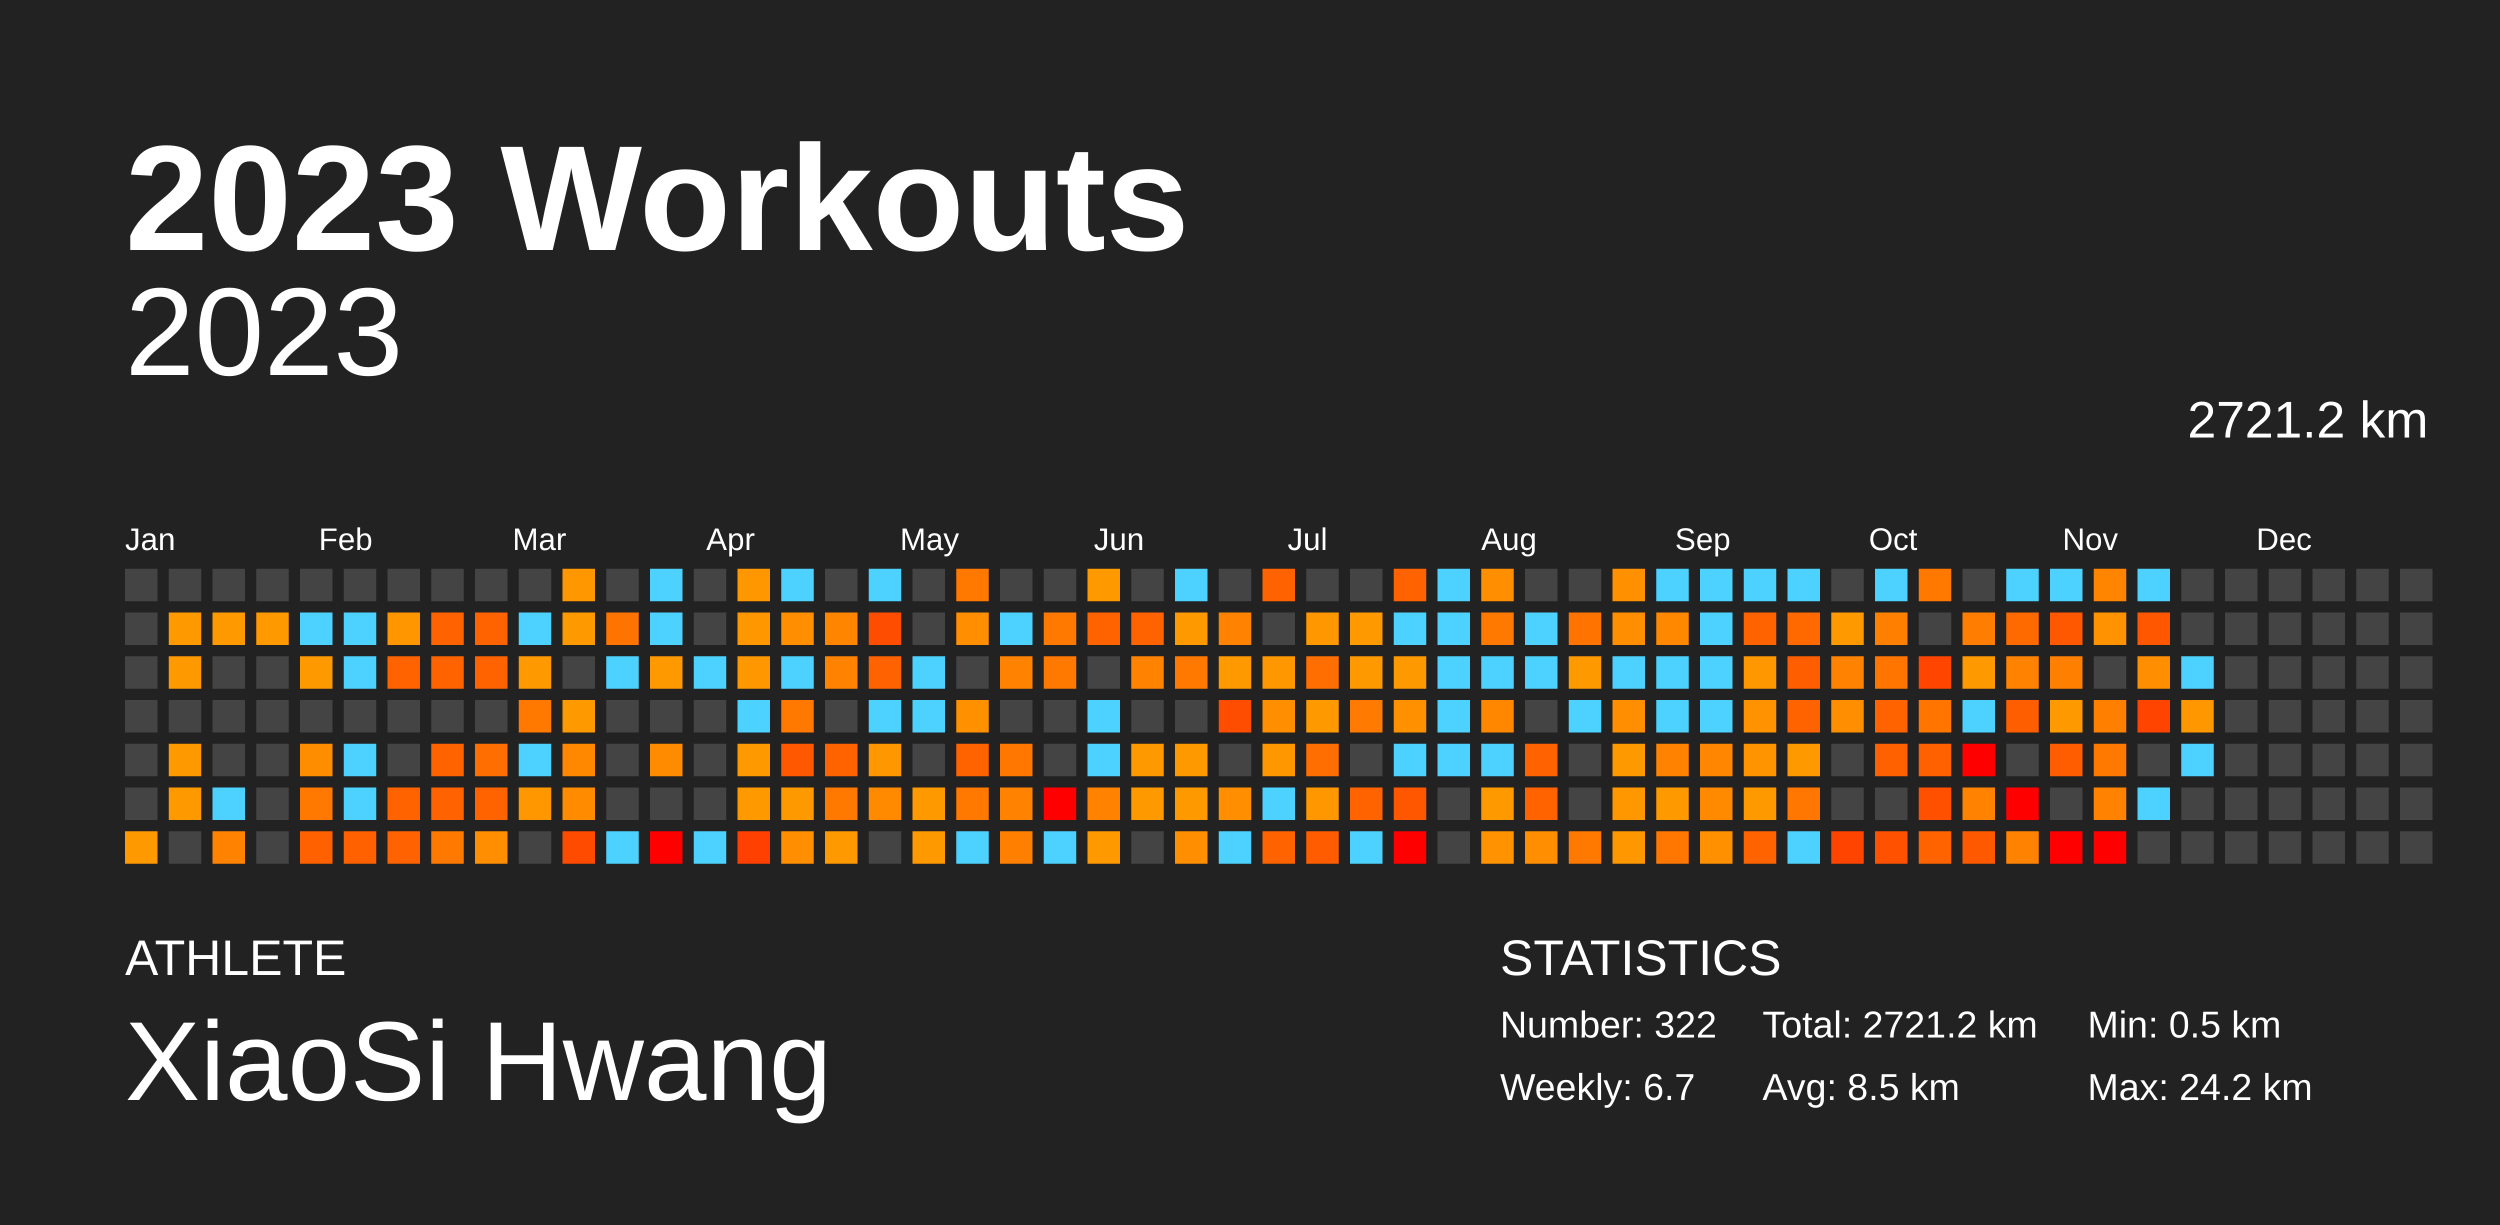
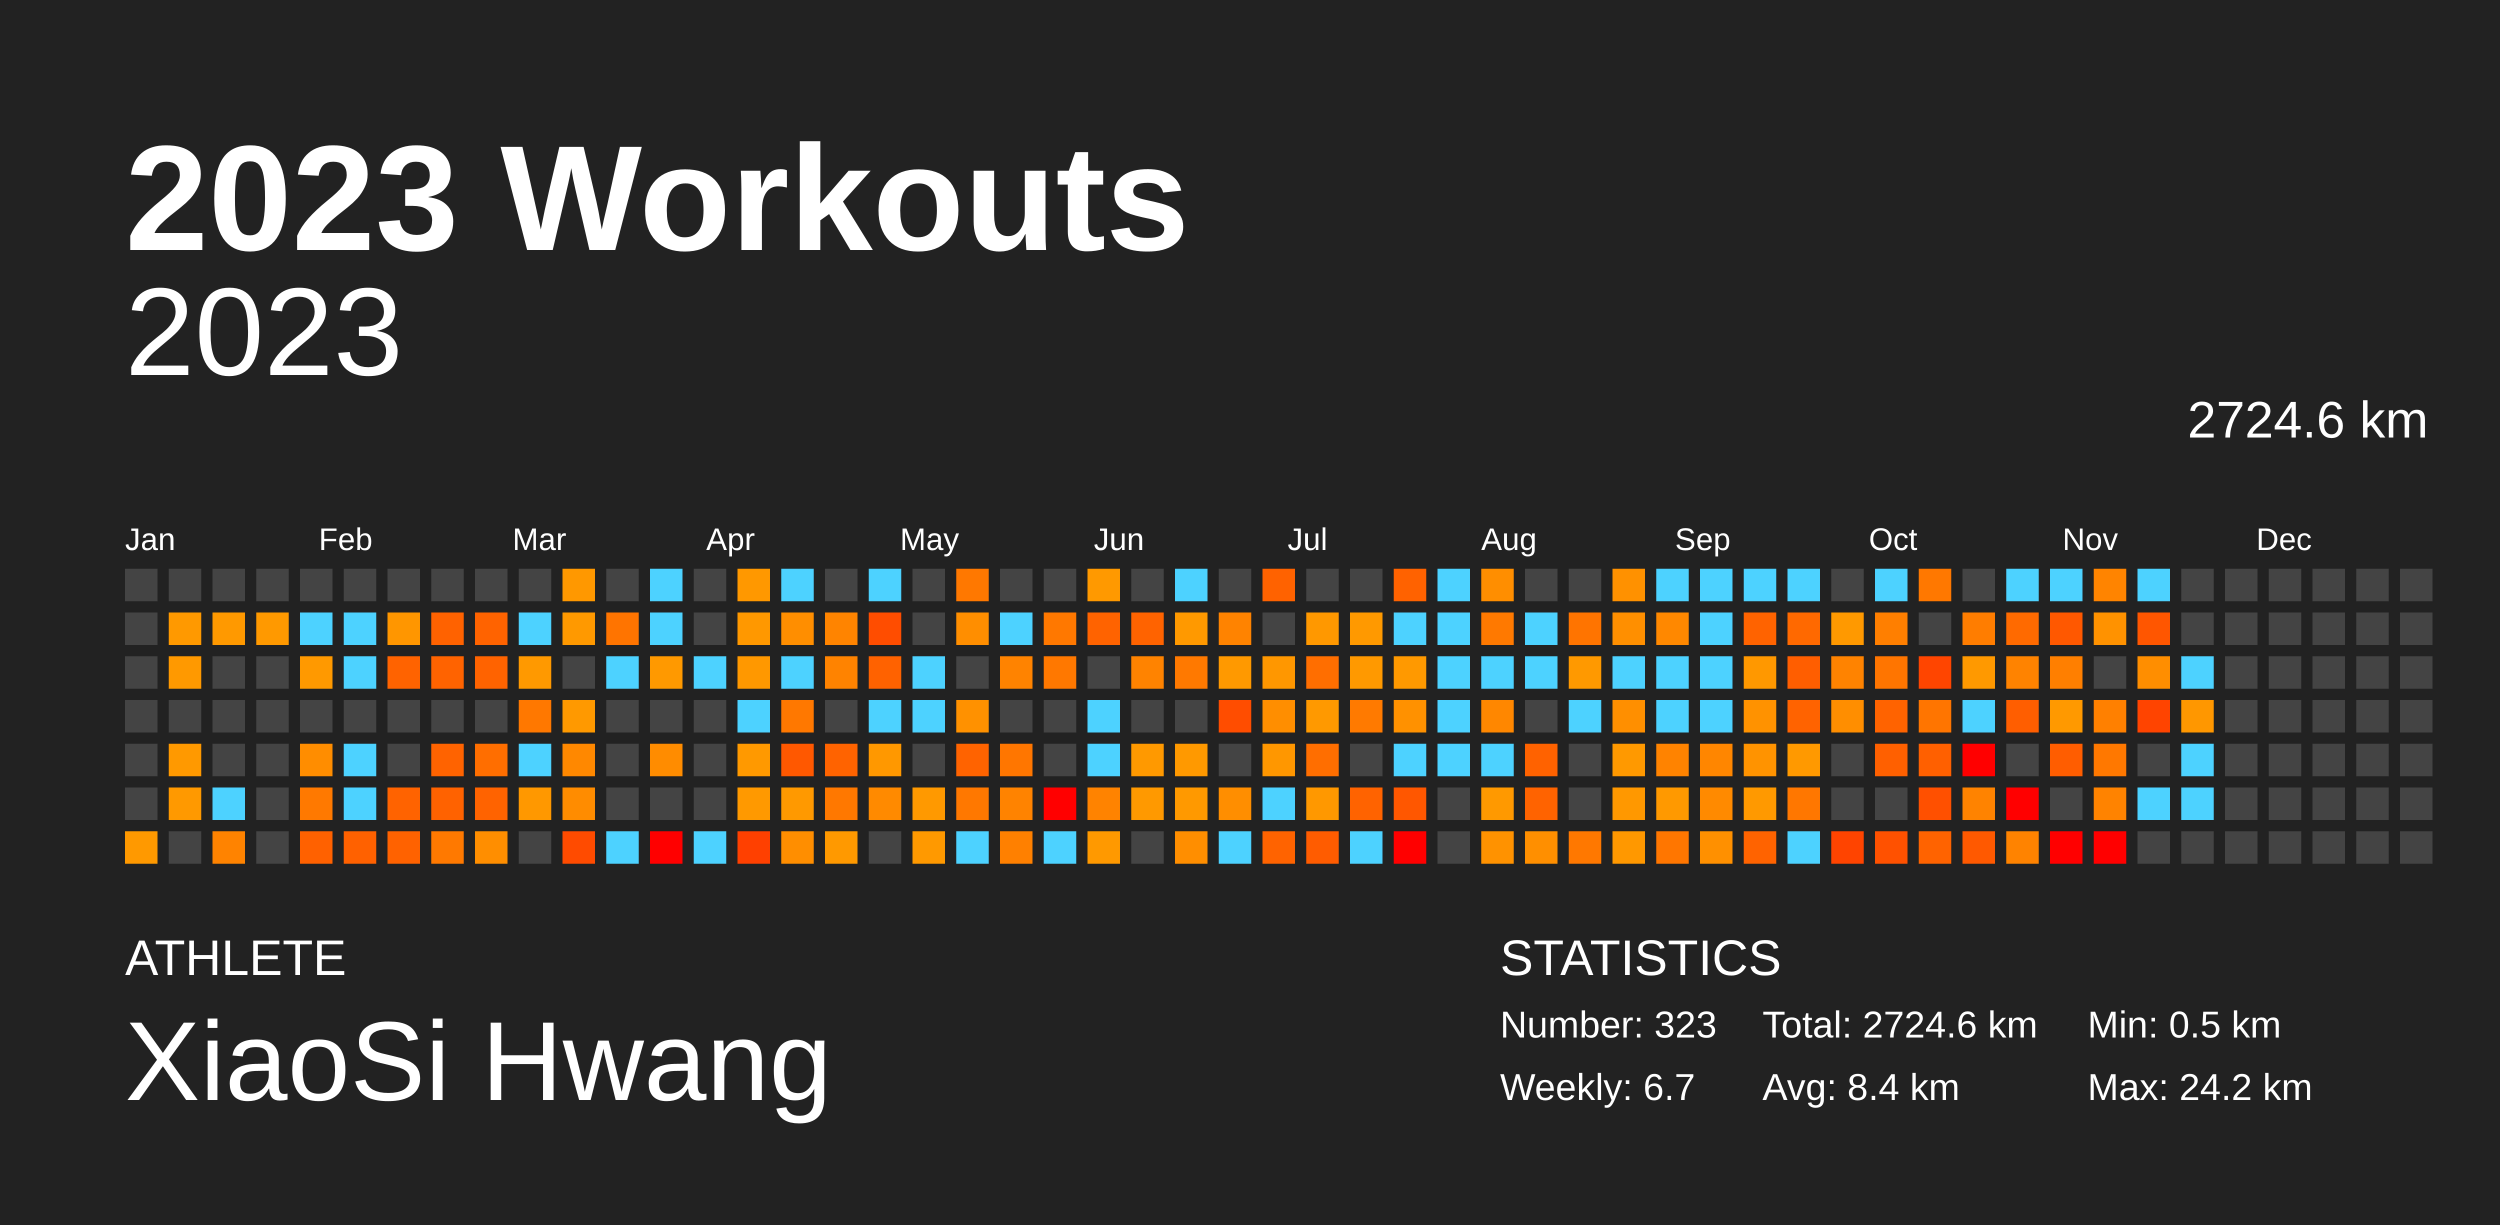
<svg xmlns="http://www.w3.org/2000/svg" baseProfile="full" height="98mm" version="1.1" viewBox="0,0,200,98" width="200mm">
  <defs />
  <rect fill="#222222" height="98" width="200" x="0" y="0" />
  <text fill="#FFFFFF" style="font-size:12px; font-family:Arial; font-weight:bold;" x="10" y="20">2023 Workouts</text>
  <text fill="#FFFFFF" style="font-size:4px; font-family:Arial" x="10" y="78">ATHLETE</text>
  <text fill="#FFFFFF" style="font-size:9px; font-family:Arial" x="10" y="88">XiaoSi Hwang</text>
  <text fill="#FFFFFF" style="font-size:4px; font-family:Arial" x="120" y="78">STATISTICS</text>
-   <text fill="#FFFFFF" style="font-size:3px; font-family:Arial" x="120" y="83">Number: 322</text>
+   <text fill="#FFFFFF" style="font-size:3px; font-family:Arial" x="120" y="83">Number: 323</text>
  <text fill="#FFFFFF" style="font-size:3px; font-family:Arial" x="120" y="88">Weekly: 6.7</text>
-   <text fill="#FFFFFF" style="font-size:3px; font-family:Arial" x="141" y="83">Total: 2721.2 km</text>
-   <text fill="#FFFFFF" style="font-size:3px; font-family:Arial" x="141" y="88">Avg: 8.5 km</text>
+   <text fill="#FFFFFF" style="font-size:3px; font-family:Arial" x="141" y="83">Total: 2724.6 km</text>
+   <text fill="#FFFFFF" style="font-size:3px; font-family:Arial" x="141" y="88">Avg: 8.4 km</text>
  <text fill="#FFFFFF" style="font-size:3px; font-family:Arial" x="167" y="83">Min: 0.5 km</text>
  <text fill="#FFFFFF" style="font-size:3px; font-family:Arial" x="167" y="88">Max: 24.2 km</text>
  <text alignment-baseline="hanging" fill="#FFFFFF" style="font-size:10.0px; font-family:Arial;" x="10" y="30">2023</text>
-   <text alignment-baseline="hanging" fill="#FFFFFF" style="font-size:4.125px; font-family:Arial;" x="175" y="35">2721.2 km</text>
+   <text alignment-baseline="hanging" fill="#FFFFFF" style="font-size:4.125px; font-family:Arial;" x="175" y="35">2724.6 km</text>
  <text fill="#FFFFFF" style="font-size:2.5px; font-family:Arial" x="10.0" y="44">Jan</text>
  <text fill="#FFFFFF" style="font-size:2.5px; font-family:Arial" x="25.5" y="44">Feb</text>
  <text fill="#FFFFFF" style="font-size:2.5px; font-family:Arial" x="41.0" y="44">Mar</text>
  <text fill="#FFFFFF" style="font-size:2.5px; font-family:Arial" x="56.5" y="44">Apr</text>
  <text fill="#FFFFFF" style="font-size:2.5px; font-family:Arial" x="72.0" y="44">May</text>
  <text fill="#FFFFFF" style="font-size:2.5px; font-family:Arial" x="87.5" y="44">Jun</text>
  <text fill="#FFFFFF" style="font-size:2.5px; font-family:Arial" x="103.0" y="44">Jul</text>
  <text fill="#FFFFFF" style="font-size:2.5px; font-family:Arial" x="118.5" y="44">Aug</text>
  <text fill="#FFFFFF" style="font-size:2.5px; font-family:Arial" x="134.0" y="44">Sep</text>
  <text fill="#FFFFFF" style="font-size:2.5px; font-family:Arial" x="149.5" y="44">Oct</text>
  <text fill="#FFFFFF" style="font-size:2.5px; font-family:Arial" x="165.0" y="44">Nov</text>
  <text fill="#FFFFFF" style="font-size:2.5px; font-family:Arial" x="180.5" y="44">Dec</text>
  <rect fill="#444444" height="2.6" width="2.6" x="10.0" y="45.5" />
  <rect fill="#444444" height="2.6" width="2.6" x="10.0" y="49.0" />
  <rect fill="#444444" height="2.6" width="2.6" x="10.0" y="52.5" />
  <rect fill="#444444" height="2.6" width="2.6" x="10.0" y="56.0" />
  <rect fill="#444444" height="2.6" width="2.6" x="10.0" y="59.5" />
  <rect fill="#444444" height="2.6" width="2.6" x="10.0" y="63.0" />
  <rect fill="#ff9900" height="2.6" width="2.6" x="10.0" y="66.5" />
  <rect fill="#444444" height="2.6" width="2.6" x="13.5" y="45.5" />
  <rect fill="#ff9900" height="2.6" width="2.6" x="13.5" y="49.0" />
  <rect fill="#ff9900" height="2.6" width="2.6" x="13.5" y="52.5" />
  <rect fill="#444444" height="2.6" width="2.6" x="13.5" y="56.0" />
  <rect fill="#ff9900" height="2.6" width="2.6" x="13.5" y="59.5" />
  <rect fill="#ff9900" height="2.6" width="2.6" x="13.5" y="63.0" />
  <rect fill="#444444" height="2.6" width="2.6" x="13.5" y="66.5" />
  <rect fill="#444444" height="2.6" width="2.6" x="17.0" y="45.5" />
  <rect fill="#ff9900" height="2.6" width="2.6" x="17.0" y="49.0" />
  <rect fill="#444444" height="2.6" width="2.6" x="17.0" y="52.5" />
  <rect fill="#444444" height="2.6" width="2.6" x="17.0" y="56.0" />
  <rect fill="#444444" height="2.6" width="2.6" x="17.0" y="59.5" />
  <rect fill="#4dd2ff" height="2.6" width="2.6" x="17.0" y="63.0" />
  <rect fill="#ff8300" height="2.6" width="2.6" x="17.0" y="66.5" />
  <rect fill="#444444" height="2.6" width="2.6" x="20.5" y="45.5" />
  <rect fill="#ff9900" height="2.6" width="2.6" x="20.5" y="49.0" />
  <rect fill="#444444" height="2.6" width="2.6" x="20.5" y="52.5" />
  <rect fill="#444444" height="2.6" width="2.6" x="20.5" y="56.0" />
  <rect fill="#444444" height="2.6" width="2.6" x="20.5" y="59.5" />
  <rect fill="#444444" height="2.6" width="2.6" x="20.5" y="63.0" />
  <rect fill="#444444" height="2.6" width="2.6" x="20.5" y="66.5" />
  <rect fill="#444444" height="2.6" width="2.6" x="24.0" y="45.5" />
  <rect fill="#4dd2ff" height="2.6" width="2.6" x="24.0" y="49.0" />
  <rect fill="#ff9900" height="2.6" width="2.6" x="24.0" y="52.5" />
  <rect fill="#444444" height="2.6" width="2.6" x="24.0" y="56.0" />
  <rect fill="#ff8d00" height="2.6" width="2.6" x="24.0" y="59.5" />
  <rect fill="#ff7900" height="2.6" width="2.6" x="24.0" y="63.0" />
  <rect fill="#ff6100" height="2.6" width="2.6" x="24.0" y="66.5" />
  <rect fill="#444444" height="2.6" width="2.6" x="27.5" y="45.5" />
  <rect fill="#4dd2ff" height="2.6" width="2.6" x="27.5" y="49.0" />
  <rect fill="#4dd2ff" height="2.6" width="2.6" x="27.5" y="52.5" />
  <rect fill="#444444" height="2.6" width="2.6" x="27.5" y="56.0" />
  <rect fill="#4dd2ff" height="2.6" width="2.6" x="27.5" y="59.5" />
  <rect fill="#4dd2ff" height="2.6" width="2.6" x="27.5" y="63.0" />
  <rect fill="#ff6100" height="2.6" width="2.6" x="27.5" y="66.5" />
  <rect fill="#444444" height="2.6" width="2.6" x="31.0" y="45.5" />
  <rect fill="#ff9600" height="2.6" width="2.6" x="31.0" y="49.0" />
  <rect fill="#ff6300" height="2.6" width="2.6" x="31.0" y="52.5" />
  <rect fill="#444444" height="2.6" width="2.6" x="31.0" y="56.0" />
  <rect fill="#444444" height="2.6" width="2.6" x="31.0" y="59.5" />
  <rect fill="#ff6300" height="2.6" width="2.6" x="31.0" y="63.0" />
  <rect fill="#ff6200" height="2.6" width="2.6" x="31.0" y="66.5" />
  <rect fill="#444444" height="2.6" width="2.6" x="34.5" y="45.5" />
  <rect fill="#ff6200" height="2.6" width="2.6" x="34.5" y="49.0" />
  <rect fill="#ff6300" height="2.6" width="2.6" x="34.5" y="52.5" />
  <rect fill="#444444" height="2.6" width="2.6" x="34.5" y="56.0" />
  <rect fill="#ff6300" height="2.6" width="2.6" x="34.5" y="59.5" />
  <rect fill="#ff6200" height="2.6" width="2.6" x="34.5" y="63.0" />
  <rect fill="#ff7900" height="2.6" width="2.6" x="34.5" y="66.5" />
  <rect fill="#444444" height="2.6" width="2.6" x="38.0" y="45.5" />
  <rect fill="#ff6300" height="2.6" width="2.6" x="38.0" y="49.0" />
  <rect fill="#ff6300" height="2.6" width="2.6" x="38.0" y="52.5" />
  <rect fill="#444444" height="2.6" width="2.6" x="38.0" y="56.0" />
  <rect fill="#ff6e00" height="2.6" width="2.6" x="38.0" y="59.5" />
  <rect fill="#ff6300" height="2.6" width="2.6" x="38.0" y="63.0" />
  <rect fill="#ff8e00" height="2.6" width="2.6" x="38.0" y="66.5" />
  <rect fill="#444444" height="2.6" width="2.6" x="41.5" y="45.5" />
  <rect fill="#4dd2ff" height="2.6" width="2.6" x="41.5" y="49.0" />
  <rect fill="#ff9900" height="2.6" width="2.6" x="41.5" y="52.5" />
  <rect fill="#ff7800" height="2.6" width="2.6" x="41.5" y="56.0" />
  <rect fill="#4dd2ff" height="2.6" width="2.6" x="41.5" y="59.5" />
  <rect fill="#ff9800" height="2.6" width="2.6" x="41.5" y="63.0" />
  <rect fill="#444444" height="2.6" width="2.6" x="41.5" y="66.5" />
  <rect fill="#ff9800" height="2.6" width="2.6" x="45.0" y="45.5" />
  <rect fill="#ff9900" height="2.6" width="2.6" x="45.0" y="49.0" />
  <rect fill="#444444" height="2.6" width="2.6" x="45.0" y="52.5" />
  <rect fill="#ff9900" height="2.6" width="2.6" x="45.0" y="56.0" />
  <rect fill="#ff8800" height="2.6" width="2.6" x="45.0" y="59.5" />
  <rect fill="#ff8c00" height="2.6" width="2.6" x="45.0" y="63.0" />
  <rect fill="#ff4b00" height="2.6" width="2.6" x="45.0" y="66.5" />
  <rect fill="#444444" height="2.6" width="2.6" x="48.5" y="45.5" />
  <rect fill="#ff7400" height="2.6" width="2.6" x="48.5" y="49.0" />
  <rect fill="#4dd2ff" height="2.6" width="2.6" x="48.5" y="52.5" />
  <rect fill="#444444" height="2.6" width="2.6" x="48.5" y="56.0" />
  <rect fill="#444444" height="2.6" width="2.6" x="48.5" y="59.5" />
  <rect fill="#444444" height="2.6" width="2.6" x="48.5" y="63.0" />
  <rect fill="#4dd2ff" height="2.6" width="2.6" x="48.5" y="66.5" />
  <rect fill="#4dd2ff" height="2.6" width="2.6" x="52.0" y="45.5" />
  <rect fill="#4dd2ff" height="2.6" width="2.6" x="52.0" y="49.0" />
  <rect fill="#ff9900" height="2.6" width="2.6" x="52.0" y="52.5" />
  <rect fill="#444444" height="2.6" width="2.6" x="52.0" y="56.0" />
  <rect fill="#ff8c00" height="2.6" width="2.6" x="52.0" y="59.5" />
  <rect fill="#444444" height="2.6" width="2.6" x="52.0" y="63.0" />
  <rect fill="red" height="2.6" width="2.6" x="52.0" y="66.5" />
  <rect fill="#444444" height="2.6" width="2.6" x="55.5" y="45.5" />
  <rect fill="#444444" height="2.6" width="2.6" x="55.5" y="49.0" />
  <rect fill="#4dd2ff" height="2.6" width="2.6" x="55.5" y="52.5" />
  <rect fill="#444444" height="2.6" width="2.6" x="55.5" y="56.0" />
  <rect fill="#444444" height="2.6" width="2.6" x="55.5" y="59.5" />
  <rect fill="#444444" height="2.6" width="2.6" x="55.5" y="63.0" />
  <rect fill="#4dd2ff" height="2.6" width="2.6" x="55.5" y="66.5" />
  <rect fill="#ff9800" height="2.6" width="2.6" x="59.0" y="45.5" />
  <rect fill="#ff9800" height="2.6" width="2.6" x="59.0" y="49.0" />
  <rect fill="#ff9800" height="2.6" width="2.6" x="59.0" y="52.5" />
  <rect fill="#4dd2ff" height="2.6" width="2.6" x="59.0" y="56.0" />
  <rect fill="#ff9900" height="2.6" width="2.6" x="59.0" y="59.5" />
  <rect fill="#ff9900" height="2.6" width="2.6" x="59.0" y="63.0" />
  <rect fill="#ff4000" height="2.6" width="2.6" x="59.0" y="66.5" />
  <rect fill="#4dd2ff" height="2.6" width="2.6" x="62.5" y="45.5" />
  <rect fill="#ff8e00" height="2.6" width="2.6" x="62.5" y="49.0" />
  <rect fill="#4dd2ff" height="2.6" width="2.6" x="62.5" y="52.5" />
  <rect fill="#ff7800" height="2.6" width="2.6" x="62.5" y="56.0" />
  <rect fill="#ff5800" height="2.6" width="2.6" x="62.5" y="59.5" />
  <rect fill="#ff9900" height="2.6" width="2.6" x="62.5" y="63.0" />
  <rect fill="#ff8e00" height="2.6" width="2.6" x="62.5" y="66.5" />
  <rect fill="#444444" height="2.6" width="2.6" x="66.0" y="45.5" />
  <rect fill="#ff8400" height="2.6" width="2.6" x="66.0" y="49.0" />
  <rect fill="#ff8300" height="2.6" width="2.6" x="66.0" y="52.5" />
  <rect fill="#444444" height="2.6" width="2.6" x="66.0" y="56.0" />
  <rect fill="#ff6300" height="2.6" width="2.6" x="66.0" y="59.5" />
  <rect fill="#ff7800" height="2.6" width="2.6" x="66.0" y="63.0" />
  <rect fill="#ff9900" height="2.6" width="2.6" x="66.0" y="66.5" />
  <rect fill="#4dd2ff" height="2.6" width="2.6" x="69.5" y="45.5" />
  <rect fill="#ff4d00" height="2.6" width="2.6" x="69.5" y="49.0" />
  <rect fill="#ff6200" height="2.6" width="2.6" x="69.5" y="52.5" />
  <rect fill="#4dd2ff" height="2.6" width="2.6" x="69.5" y="56.0" />
  <rect fill="#ff9800" height="2.6" width="2.6" x="69.5" y="59.5" />
  <rect fill="#ff8a00" height="2.6" width="2.6" x="69.5" y="63.0" />
  <rect fill="#444444" height="2.6" width="2.6" x="69.5" y="66.5" />
  <rect fill="#444444" height="2.6" width="2.6" x="73.0" y="45.5" />
  <rect fill="#444444" height="2.6" width="2.6" x="73.0" y="49.0" />
  <rect fill="#4dd2ff" height="2.6" width="2.6" x="73.0" y="52.5" />
  <rect fill="#4dd2ff" height="2.6" width="2.6" x="73.0" y="56.0" />
  <rect fill="#444444" height="2.6" width="2.6" x="73.0" y="59.5" />
  <rect fill="#ff9900" height="2.6" width="2.6" x="73.0" y="63.0" />
  <rect fill="#ff9900" height="2.6" width="2.6" x="73.0" y="66.5" />
  <rect fill="#ff7800" height="2.6" width="2.6" x="76.5" y="45.5" />
  <rect fill="#ff8e00" height="2.6" width="2.6" x="76.5" y="49.0" />
  <rect fill="#444444" height="2.6" width="2.6" x="76.5" y="52.5" />
  <rect fill="#ff9100" height="2.6" width="2.6" x="76.5" y="56.0" />
  <rect fill="#ff6300" height="2.6" width="2.6" x="76.5" y="59.5" />
  <rect fill="#ff7800" height="2.6" width="2.6" x="76.5" y="63.0" />
  <rect fill="#4dd2ff" height="2.6" width="2.6" x="76.5" y="66.5" />
  <rect fill="#444444" height="2.6" width="2.6" x="80.0" y="45.5" />
  <rect fill="#4dd2ff" height="2.6" width="2.6" x="80.0" y="49.0" />
  <rect fill="#ff8300" height="2.6" width="2.6" x="80.0" y="52.5" />
  <rect fill="#444444" height="2.6" width="2.6" x="80.0" y="56.0" />
  <rect fill="#ff7600" height="2.6" width="2.6" x="80.0" y="59.5" />
  <rect fill="#ff8300" height="2.6" width="2.6" x="80.0" y="63.0" />
  <rect fill="#ff8000" height="2.6" width="2.6" x="80.0" y="66.5" />
  <rect fill="#444444" height="2.6" width="2.6" x="83.5" y="45.5" />
  <rect fill="#ff7800" height="2.6" width="2.6" x="83.5" y="49.0" />
  <rect fill="#ff7800" height="2.6" width="2.6" x="83.5" y="52.5" />
  <rect fill="#444444" height="2.6" width="2.6" x="83.5" y="56.0" />
  <rect fill="#444444" height="2.6" width="2.6" x="83.5" y="59.5" />
  <rect fill="red" height="2.6" width="2.6" x="83.5" y="63.0" />
  <rect fill="#4dd2ff" height="2.6" width="2.6" x="83.5" y="66.5" />
  <rect fill="#ff9900" height="2.6" width="2.6" x="87.0" y="45.5" />
  <rect fill="#ff6300" height="2.6" width="2.6" x="87.0" y="49.0" />
  <rect fill="#444444" height="2.6" width="2.6" x="87.0" y="52.5" />
  <rect fill="#4dd2ff" height="2.6" width="2.6" x="87.0" y="56.0" />
  <rect fill="#4dd2ff" height="2.6" width="2.6" x="87.0" y="59.5" />
  <rect fill="#ff8300" height="2.6" width="2.6" x="87.0" y="63.0" />
  <rect fill="#ff9900" height="2.6" width="2.6" x="87.0" y="66.5" />
  <rect fill="#444444" height="2.6" width="2.6" x="90.5" y="45.5" />
  <rect fill="#ff6300" height="2.6" width="2.6" x="90.5" y="49.0" />
  <rect fill="#ff8300" height="2.6" width="2.6" x="90.5" y="52.5" />
  <rect fill="#444444" height="2.6" width="2.6" x="90.5" y="56.0" />
  <rect fill="#ff9900" height="2.6" width="2.6" x="90.5" y="59.5" />
  <rect fill="#ff9900" height="2.6" width="2.6" x="90.5" y="63.0" />
  <rect fill="#444444" height="2.6" width="2.6" x="90.5" y="66.5" />
  <rect fill="#4dd2ff" height="2.6" width="2.6" x="94.0" y="45.5" />
  <rect fill="#ff9900" height="2.6" width="2.6" x="94.0" y="49.0" />
  <rect fill="#ff7900" height="2.6" width="2.6" x="94.0" y="52.5" />
  <rect fill="#444444" height="2.6" width="2.6" x="94.0" y="56.0" />
  <rect fill="#ff9900" height="2.6" width="2.6" x="94.0" y="59.5" />
  <rect fill="#ff9900" height="2.6" width="2.6" x="94.0" y="63.0" />
  <rect fill="#ff8e00" height="2.6" width="2.6" x="94.0" y="66.5" />
  <rect fill="#444444" height="2.6" width="2.6" x="97.5" y="45.5" />
  <rect fill="#ff8300" height="2.6" width="2.6" x="97.5" y="49.0" />
  <rect fill="#ff9900" height="2.6" width="2.6" x="97.5" y="52.5" />
  <rect fill="#ff4d00" height="2.6" width="2.6" x="97.5" y="56.0" />
  <rect fill="#444444" height="2.6" width="2.6" x="97.5" y="59.5" />
  <rect fill="#ff8e00" height="2.6" width="2.6" x="97.5" y="63.0" />
  <rect fill="#4dd2ff" height="2.6" width="2.6" x="97.5" y="66.5" />
  <rect fill="#ff6200" height="2.6" width="2.6" x="101.0" y="45.5" />
  <rect fill="#444444" height="2.6" width="2.6" x="101.0" y="49.0" />
  <rect fill="#ff9700" height="2.6" width="2.6" x="101.0" y="52.5" />
  <rect fill="#ff8e00" height="2.6" width="2.6" x="101.0" y="56.0" />
  <rect fill="#ff9700" height="2.6" width="2.6" x="101.0" y="59.5" />
  <rect fill="#4dd2ff" height="2.6" width="2.6" x="101.0" y="63.0" />
  <rect fill="#ff6300" height="2.6" width="2.6" x="101.0" y="66.5" />
  <rect fill="#444444" height="2.6" width="2.6" x="104.5" y="45.5" />
  <rect fill="#ff9800" height="2.6" width="2.6" x="104.5" y="49.0" />
  <rect fill="#ff6e00" height="2.6" width="2.6" x="104.5" y="52.5" />
  <rect fill="#ff9900" height="2.6" width="2.6" x="104.5" y="56.0" />
  <rect fill="#ff6e00" height="2.6" width="2.6" x="104.5" y="59.5" />
  <rect fill="#ff9800" height="2.6" width="2.6" x="104.5" y="63.0" />
  <rect fill="#ff5c00" height="2.6" width="2.6" x="104.5" y="66.5" />
  <rect fill="#444444" height="2.6" width="2.6" x="108.0" y="45.5" />
  <rect fill="#ff9900" height="2.6" width="2.6" x="108.0" y="49.0" />
  <rect fill="#ff9900" height="2.6" width="2.6" x="108.0" y="52.5" />
  <rect fill="#ff7a00" height="2.6" width="2.6" x="108.0" y="56.0" />
  <rect fill="#444444" height="2.6" width="2.6" x="108.0" y="59.5" />
  <rect fill="#ff6300" height="2.6" width="2.6" x="108.0" y="63.0" />
  <rect fill="#4dd2ff" height="2.6" width="2.6" x="108.0" y="66.5" />
  <rect fill="#ff6200" height="2.6" width="2.6" x="111.5" y="45.5" />
  <rect fill="#4dd2ff" height="2.6" width="2.6" x="111.5" y="49.0" />
  <rect fill="#ff9900" height="2.6" width="2.6" x="111.5" y="52.5" />
  <rect fill="#ff9100" height="2.6" width="2.6" x="111.5" y="56.0" />
  <rect fill="#4dd2ff" height="2.6" width="2.6" x="111.5" y="59.5" />
  <rect fill="#ff5700" height="2.6" width="2.6" x="111.5" y="63.0" />
  <rect fill="red" height="2.6" width="2.6" x="111.5" y="66.5" />
  <rect fill="#4dd2ff" height="2.6" width="2.6" x="115.0" y="45.5" />
  <rect fill="#4dd2ff" height="2.6" width="2.6" x="115.0" y="49.0" />
  <rect fill="#4dd2ff" height="2.6" width="2.6" x="115.0" y="52.5" />
  <rect fill="#4dd2ff" height="2.6" width="2.6" x="115.0" y="56.0" />
  <rect fill="#4dd2ff" height="2.6" width="2.6" x="115.0" y="59.5" />
  <rect fill="#444444" height="2.6" width="2.6" x="115.0" y="63.0" />
  <rect fill="#444444" height="2.6" width="2.6" x="115.0" y="66.5" />
  <rect fill="#ff8e00" height="2.6" width="2.6" x="118.5" y="45.5" />
  <rect fill="#ff7900" height="2.6" width="2.6" x="118.5" y="49.0" />
  <rect fill="#4dd2ff" height="2.6" width="2.6" x="118.5" y="52.5" />
  <rect fill="#ff8700" height="2.6" width="2.6" x="118.5" y="56.0" />
  <rect fill="#4dd2ff" height="2.6" width="2.6" x="118.5" y="59.5" />
  <rect fill="#ff9900" height="2.6" width="2.6" x="118.5" y="63.0" />
  <rect fill="#ff9200" height="2.6" width="2.6" x="118.5" y="66.5" />
  <rect fill="#444444" height="2.6" width="2.6" x="122.0" y="45.5" />
  <rect fill="#4dd2ff" height="2.6" width="2.6" x="122.0" y="49.0" />
  <rect fill="#4dd2ff" height="2.6" width="2.6" x="122.0" y="52.5" />
  <rect fill="#444444" height="2.6" width="2.6" x="122.0" y="56.0" />
  <rect fill="#ff6200" height="2.6" width="2.6" x="122.0" y="59.5" />
  <rect fill="#ff6300" height="2.6" width="2.6" x="122.0" y="63.0" />
  <rect fill="#ff8f00" height="2.6" width="2.6" x="122.0" y="66.5" />
  <rect fill="#444444" height="2.6" width="2.6" x="125.5" y="45.5" />
  <rect fill="#ff7400" height="2.6" width="2.6" x="125.5" y="49.0" />
  <rect fill="#ff9900" height="2.6" width="2.6" x="125.5" y="52.5" />
  <rect fill="#4dd2ff" height="2.6" width="2.6" x="125.5" y="56.0" />
  <rect fill="#444444" height="2.6" width="2.6" x="125.5" y="59.5" />
  <rect fill="#444444" height="2.6" width="2.6" x="125.5" y="63.0" />
  <rect fill="#ff7800" height="2.6" width="2.6" x="125.5" y="66.5" />
  <rect fill="#ff9100" height="2.6" width="2.6" x="129.0" y="45.5" />
  <rect fill="#ff8f00" height="2.6" width="2.6" x="129.0" y="49.0" />
  <rect fill="#4dd2ff" height="2.6" width="2.6" x="129.0" y="52.5" />
  <rect fill="#ff8f00" height="2.6" width="2.6" x="129.0" y="56.0" />
  <rect fill="#ff9900" height="2.6" width="2.6" x="129.0" y="59.5" />
  <rect fill="#ff9800" height="2.6" width="2.6" x="129.0" y="63.0" />
  <rect fill="#ff9800" height="2.6" width="2.6" x="129.0" y="66.5" />
  <rect fill="#4dd2ff" height="2.6" width="2.6" x="132.5" y="45.5" />
  <rect fill="#ff8800" height="2.6" width="2.6" x="132.5" y="49.0" />
  <rect fill="#4dd2ff" height="2.6" width="2.6" x="132.5" y="52.5" />
  <rect fill="#4dd2ff" height="2.6" width="2.6" x="132.5" y="56.0" />
  <rect fill="#ff8300" height="2.6" width="2.6" x="132.5" y="59.5" />
  <rect fill="#ff9900" height="2.6" width="2.6" x="132.5" y="63.0" />
  <rect fill="#ff7600" height="2.6" width="2.6" x="132.5" y="66.5" />
  <rect fill="#4dd2ff" height="2.6" width="2.6" x="136.0" y="45.5" />
  <rect fill="#4dd2ff" height="2.6" width="2.6" x="136.0" y="49.0" />
  <rect fill="#4dd2ff" height="2.6" width="2.6" x="136.0" y="52.5" />
  <rect fill="#4dd2ff" height="2.6" width="2.6" x="136.0" y="56.0" />
  <rect fill="#ff8600" height="2.6" width="2.6" x="136.0" y="59.5" />
  <rect fill="#ff8a00" height="2.6" width="2.6" x="136.0" y="63.0" />
  <rect fill="#ff9000" height="2.6" width="2.6" x="136.0" y="66.5" />
  <rect fill="#4dd2ff" height="2.6" width="2.6" x="139.5" y="45.5" />
  <rect fill="#ff6300" height="2.6" width="2.6" x="139.5" y="49.0" />
  <rect fill="#ff9800" height="2.6" width="2.6" x="139.5" y="52.5" />
  <rect fill="#ff9200" height="2.6" width="2.6" x="139.5" y="56.0" />
  <rect fill="#ff9300" height="2.6" width="2.6" x="139.5" y="59.5" />
  <rect fill="#ff9900" height="2.6" width="2.6" x="139.5" y="63.0" />
  <rect fill="#ff6300" height="2.6" width="2.6" x="139.5" y="66.5" />
  <rect fill="#4dd2ff" height="2.6" width="2.6" x="143.0" y="45.5" />
  <rect fill="#ff6900" height="2.6" width="2.6" x="143.0" y="49.0" />
  <rect fill="#ff5e00" height="2.6" width="2.6" x="143.0" y="52.5" />
  <rect fill="#ff6300" height="2.6" width="2.6" x="143.0" y="56.0" />
  <rect fill="#ff9900" height="2.6" width="2.6" x="143.0" y="59.5" />
  <rect fill="#ff7700" height="2.6" width="2.6" x="143.0" y="63.0" />
  <rect fill="#4dd2ff" height="2.6" width="2.6" x="143.0" y="66.5" />
  <rect fill="#444444" height="2.6" width="2.6" x="146.5" y="45.5" />
  <rect fill="#ff9900" height="2.6" width="2.6" x="146.5" y="49.0" />
  <rect fill="#ff8300" height="2.6" width="2.6" x="146.5" y="52.5" />
  <rect fill="#ff8e00" height="2.6" width="2.6" x="146.5" y="56.0" />
  <rect fill="#444444" height="2.6" width="2.6" x="146.5" y="59.5" />
  <rect fill="#444444" height="2.6" width="2.6" x="146.5" y="63.0" />
  <rect fill="#ff4400" height="2.6" width="2.6" x="146.5" y="66.5" />
  <rect fill="#4dd2ff" height="2.6" width="2.6" x="150.0" y="45.5" />
  <rect fill="#ff7f00" height="2.6" width="2.6" x="150.0" y="49.0" />
  <rect fill="#ff7500" height="2.6" width="2.6" x="150.0" y="52.5" />
  <rect fill="#ff6300" height="2.6" width="2.6" x="150.0" y="56.0" />
  <rect fill="#ff6000" height="2.6" width="2.6" x="150.0" y="59.5" />
  <rect fill="#444444" height="2.6" width="2.6" x="150.0" y="63.0" />
  <rect fill="#ff5100" height="2.6" width="2.6" x="150.0" y="66.5" />
  <rect fill="#ff7800" height="2.6" width="2.6" x="153.5" y="45.5" />
  <rect fill="#444444" height="2.6" width="2.6" x="153.5" y="49.0" />
  <rect fill="#ff4500" height="2.6" width="2.6" x="153.5" y="52.5" />
  <rect fill="#ff7500" height="2.6" width="2.6" x="153.5" y="56.0" />
  <rect fill="#ff6000" height="2.6" width="2.6" x="153.5" y="59.5" />
  <rect fill="#ff5000" height="2.6" width="2.6" x="153.5" y="63.0" />
  <rect fill="#ff6300" height="2.6" width="2.6" x="153.5" y="66.5" />
  <rect fill="#444444" height="2.6" width="2.6" x="157.0" y="45.5" />
  <rect fill="#ff7d00" height="2.6" width="2.6" x="157.0" y="49.0" />
  <rect fill="#ff9900" height="2.6" width="2.6" x="157.0" y="52.5" />
  <rect fill="#4dd2ff" height="2.6" width="2.6" x="157.0" y="56.0" />
  <rect fill="red" height="2.6" width="2.6" x="157.0" y="59.5" />
  <rect fill="#ff8300" height="2.6" width="2.6" x="157.0" y="63.0" />
  <rect fill="#ff5900" height="2.6" width="2.6" x="157.0" y="66.5" />
  <rect fill="#4dd2ff" height="2.6" width="2.6" x="160.5" y="45.5" />
  <rect fill="#ff6a00" height="2.6" width="2.6" x="160.5" y="49.0" />
  <rect fill="#ff8300" height="2.6" width="2.6" x="160.5" y="52.5" />
  <rect fill="#ff5e00" height="2.6" width="2.6" x="160.5" y="56.0" />
  <rect fill="#444444" height="2.6" width="2.6" x="160.5" y="59.5" />
  <rect fill="red" height="2.6" width="2.6" x="160.5" y="63.0" />
  <rect fill="#ff8300" height="2.6" width="2.6" x="160.5" y="66.5" />
  <rect fill="#4dd2ff" height="2.6" width="2.6" x="164.0" y="45.5" />
  <rect fill="#ff5800" height="2.6" width="2.6" x="164.0" y="49.0" />
  <rect fill="#ff7f00" height="2.6" width="2.6" x="164.0" y="52.5" />
  <rect fill="#ff9900" height="2.6" width="2.6" x="164.0" y="56.0" />
  <rect fill="#ff5d00" height="2.6" width="2.6" x="164.0" y="59.5" />
  <rect fill="#444444" height="2.6" width="2.6" x="164.0" y="63.0" />
  <rect fill="red" height="2.6" width="2.6" x="164.0" y="66.5" />
  <rect fill="#ff8400" height="2.6" width="2.6" x="167.5" y="45.5" />
  <rect fill="#ff9200" height="2.6" width="2.6" x="167.5" y="49.0" />
  <rect fill="#444444" height="2.6" width="2.6" x="167.5" y="52.5" />
  <rect fill="#ff8000" height="2.6" width="2.6" x="167.5" y="56.0" />
  <rect fill="#ff7800" height="2.6" width="2.6" x="167.5" y="59.5" />
  <rect fill="#ff8300" height="2.6" width="2.6" x="167.5" y="63.0" />
  <rect fill="red" height="2.6" width="2.6" x="167.5" y="66.5" />
  <rect fill="#4dd2ff" height="2.6" width="2.6" x="171.0" y="45.5" />
  <rect fill="#ff5600" height="2.6" width="2.6" x="171.0" y="49.0" />
  <rect fill="#ff8e00" height="2.6" width="2.6" x="171.0" y="52.5" />
  <rect fill="#ff4400" height="2.6" width="2.6" x="171.0" y="56.0" />
  <rect fill="#444444" height="2.6" width="2.6" x="171.0" y="59.5" />
  <rect fill="#4dd2ff" height="2.6" width="2.6" x="171.0" y="63.0" />
  <rect fill="#444444" height="2.6" width="2.6" x="171.0" y="66.5" />
  <rect fill="#444444" height="2.6" width="2.6" x="174.5" y="45.5" />
  <rect fill="#444444" height="2.6" width="2.6" x="174.5" y="49.0" />
  <rect fill="#4dd2ff" height="2.6" width="2.6" x="174.5" y="52.5" />
  <rect fill="#ff9700" height="2.6" width="2.6" x="174.5" y="56.0" />
  <rect fill="#4dd2ff" height="2.6" width="2.6" x="174.5" y="59.5" />
-   <rect fill="#444444" height="2.6" width="2.6" x="174.5" y="63.0" />
+   <rect fill="#4dd2ff" height="2.6" width="2.6" x="174.5" y="63.0" />
  <rect fill="#444444" height="2.6" width="2.6" x="174.5" y="66.5" />
  <rect fill="#444444" height="2.6" width="2.6" x="178.0" y="45.5" />
  <rect fill="#444444" height="2.6" width="2.6" x="178.0" y="49.0" />
  <rect fill="#444444" height="2.6" width="2.6" x="178.0" y="52.5" />
  <rect fill="#444444" height="2.6" width="2.6" x="178.0" y="56.0" />
  <rect fill="#444444" height="2.6" width="2.6" x="178.0" y="59.5" />
  <rect fill="#444444" height="2.6" width="2.6" x="178.0" y="63.0" />
  <rect fill="#444444" height="2.6" width="2.6" x="178.0" y="66.5" />
  <rect fill="#444444" height="2.6" width="2.6" x="181.5" y="45.5" />
  <rect fill="#444444" height="2.6" width="2.6" x="181.5" y="49.0" />
  <rect fill="#444444" height="2.6" width="2.6" x="181.5" y="52.5" />
  <rect fill="#444444" height="2.6" width="2.6" x="181.5" y="56.0" />
  <rect fill="#444444" height="2.6" width="2.6" x="181.5" y="59.5" />
  <rect fill="#444444" height="2.6" width="2.6" x="181.5" y="63.0" />
  <rect fill="#444444" height="2.6" width="2.6" x="181.5" y="66.5" />
  <rect fill="#444444" height="2.6" width="2.6" x="185.0" y="45.5" />
  <rect fill="#444444" height="2.6" width="2.6" x="185.0" y="49.0" />
  <rect fill="#444444" height="2.6" width="2.6" x="185.0" y="52.5" />
  <rect fill="#444444" height="2.6" width="2.6" x="185.0" y="56.0" />
  <rect fill="#444444" height="2.6" width="2.6" x="185.0" y="59.5" />
  <rect fill="#444444" height="2.6" width="2.6" x="185.0" y="63.0" />
  <rect fill="#444444" height="2.6" width="2.6" x="185.0" y="66.5" />
  <rect fill="#444444" height="2.6" width="2.6" x="188.5" y="45.5" />
  <rect fill="#444444" height="2.6" width="2.6" x="188.5" y="49.0" />
  <rect fill="#444444" height="2.6" width="2.6" x="188.5" y="52.5" />
  <rect fill="#444444" height="2.6" width="2.6" x="188.5" y="56.0" />
  <rect fill="#444444" height="2.6" width="2.6" x="188.5" y="59.5" />
  <rect fill="#444444" height="2.6" width="2.6" x="188.5" y="63.0" />
  <rect fill="#444444" height="2.6" width="2.6" x="188.5" y="66.5" />
  <rect fill="#444444" height="2.6" width="2.6" x="192.0" y="45.5" />
  <rect fill="#444444" height="2.6" width="2.6" x="192.0" y="49.0" />
  <rect fill="#444444" height="2.6" width="2.6" x="192.0" y="52.5" />
  <rect fill="#444444" height="2.6" width="2.6" x="192.0" y="56.0" />
  <rect fill="#444444" height="2.6" width="2.6" x="192.0" y="59.5" />
  <rect fill="#444444" height="2.6" width="2.6" x="192.0" y="63.0" />
  <rect fill="#444444" height="2.6" width="2.6" x="192.0" y="66.5" />
</svg>
